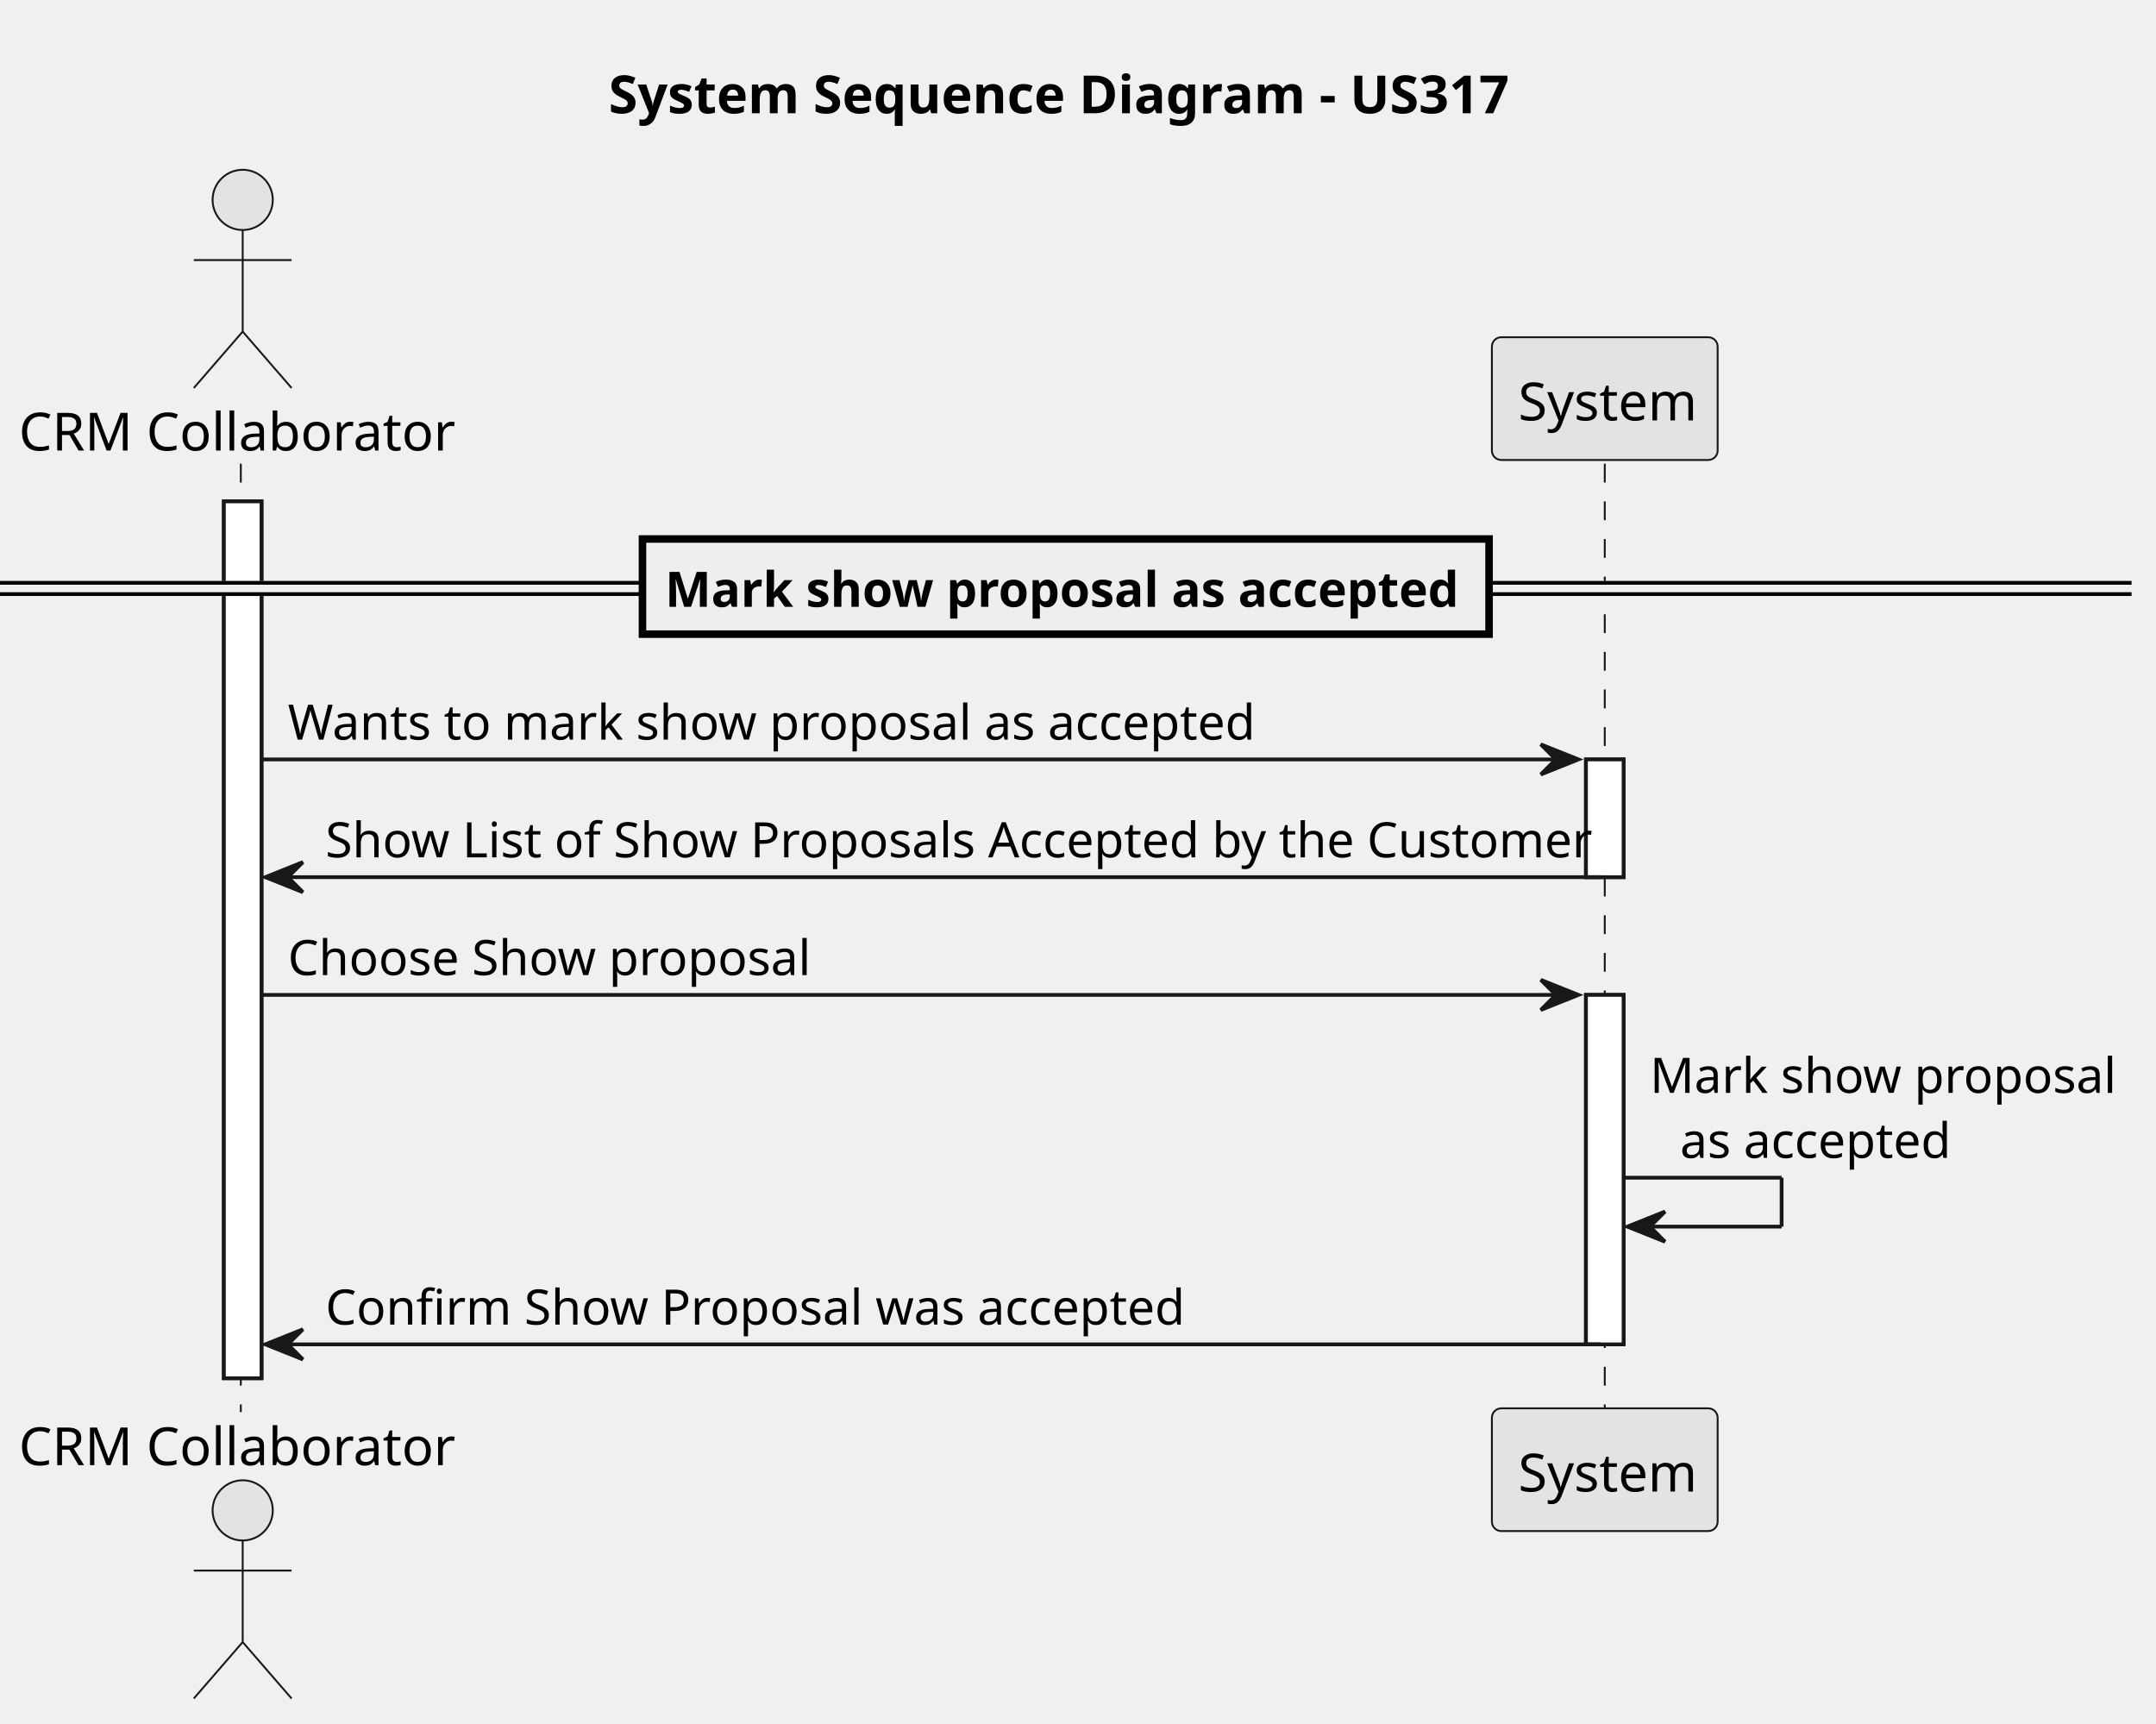
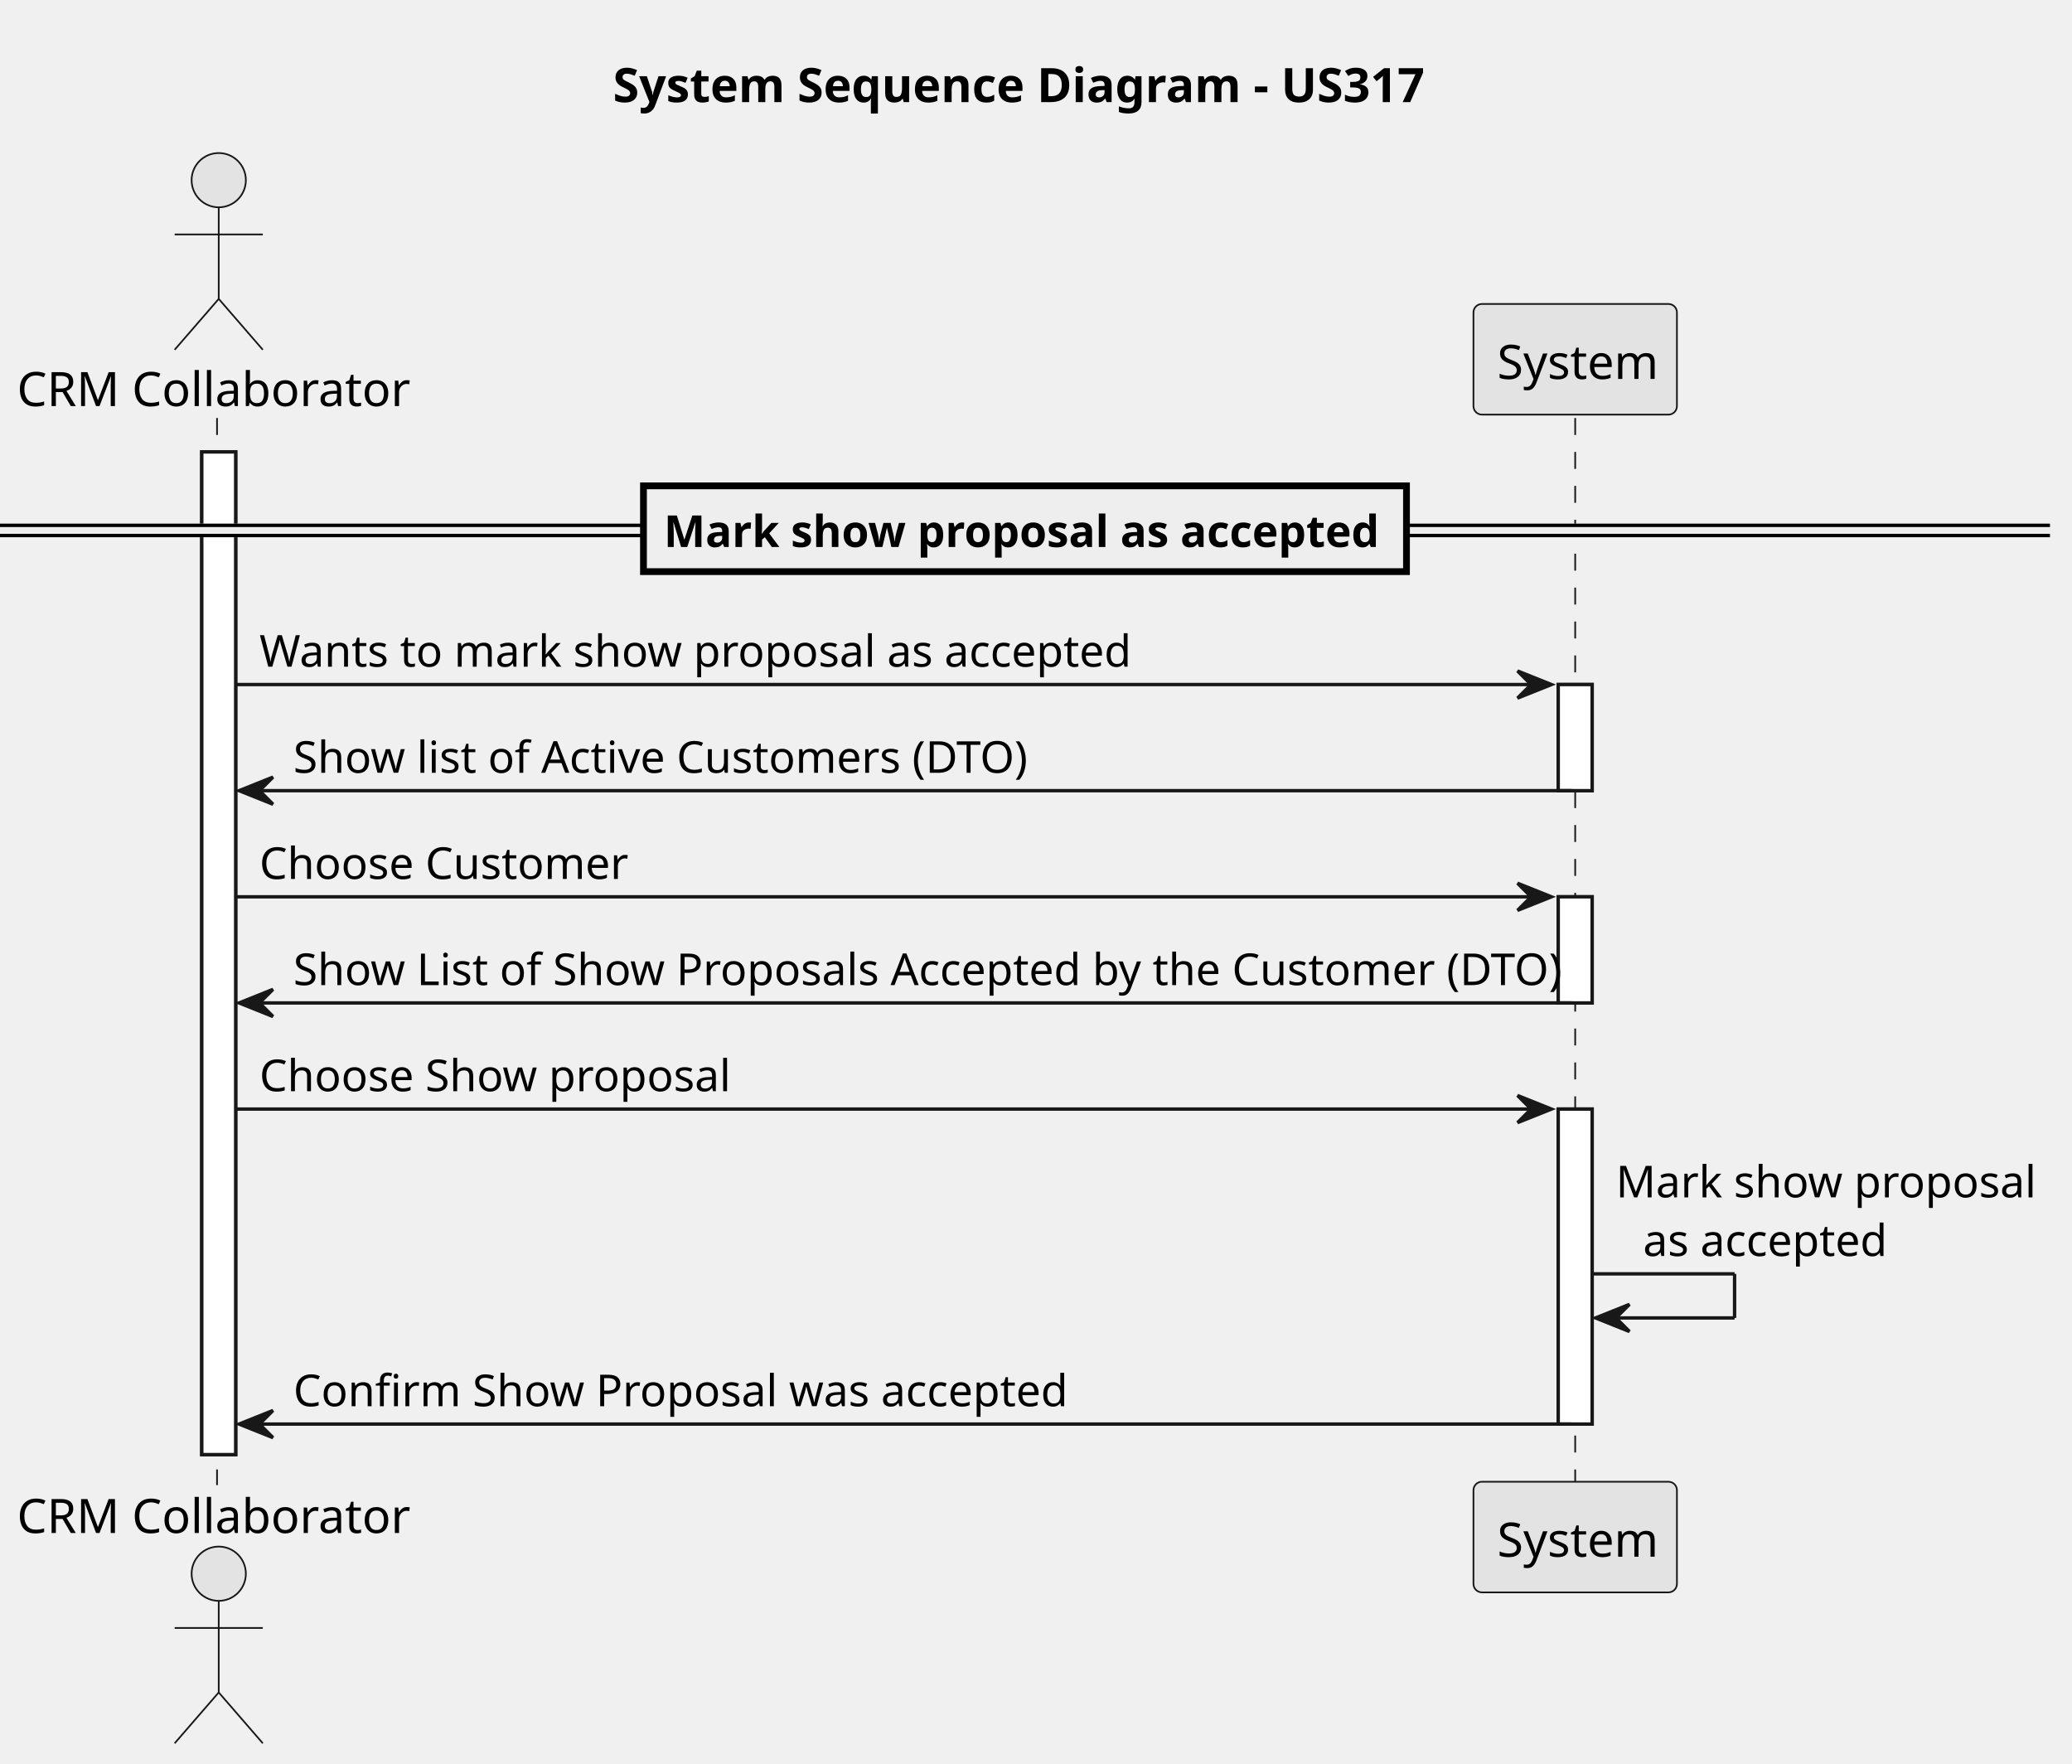
- <svg xmlns="http://www.w3.org/2000/svg" contentStyleType="text/css" height="458px" preserveAspectRatio="none" style="width:573px;height:458px;background:#FFFFFF;" version="1.1" viewBox="0 0 573 458" width="573px" zoomAndPan="magnify">
+ <svg xmlns="http://www.w3.org/2000/svg" contentStyleType="text/css" height="520px" preserveAspectRatio="none" style="width:611px;height:520px;background:#FFFFFF;" version="1.1" viewBox="0 0 611 520" width="611px" zoomAndPan="magnify">
  <defs />
  <g>
-     <text fill="#000000" font-family="sans-serif" font-size="14" font-weight="bold" lengthAdjust="spacing" textLength="242" x="161.75" y="30.107">System Sequence Diagram - US317</text>
-     <rect fill="#FFFFFF" height="233.037" style="stroke:#181818;stroke-width:1.0;" width="10" x="59.5" y="133.242" />
-     <rect fill="#FFFFFF" height="31.291" style="stroke:#181818;stroke-width:1.0;" width="10" x="421.5" y="201.824" />
-     <rect fill="#FFFFFF" height="92.873" style="stroke:#181818;stroke-width:1.0;" width="10" x="421.5" y="264.406" />
-     <line style="stroke:#181818;stroke-width:0.5;stroke-dasharray:5.0,5.0;" x1="64" x2="64" y1="123.242" y2="375.279" />
-     <line style="stroke:#181818;stroke-width:0.5;stroke-dasharray:5.0,5.0;" x1="426.5" x2="426.5" y1="123.242" y2="375.279" />
+     <text fill="#000000" font-family="sans-serif" font-size="14" font-weight="bold" lengthAdjust="spacing" textLength="242" x="180.75" y="30.107">System Sequence Diagram - US317</text>
+     <rect fill="#FFFFFF" height="295.619" style="stroke:#181818;stroke-width:1.0;" width="10" x="59.5" y="133.242" />
+     <rect fill="#FFFFFF" height="31.291" style="stroke:#181818;stroke-width:1.0;" width="10" x="459.5" y="201.824" />
+     <rect fill="#FFFFFF" height="31.291" style="stroke:#181818;stroke-width:1.0;" width="10" x="459.5" y="264.406" />
+     <rect fill="#FFFFFF" height="92.873" style="stroke:#181818;stroke-width:1.0;" width="10" x="459.5" y="326.988" />
+     <line style="stroke:#181818;stroke-width:0.5;stroke-dasharray:5.0,5.0;" x1="64" x2="64" y1="123.242" y2="437.861" />
+     <line style="stroke:#181818;stroke-width:0.5;stroke-dasharray:5.0,5.0;" x1="464.5" x2="464.5" y1="123.242" y2="437.861" />
    <text fill="#000000" font-family="sans-serif" font-size="14" lengthAdjust="spacing" textLength="113" x="5" y="119.728">CRM Collaborator</text>
    <ellipse cx="64.5" cy="53.121" fill="#E3E3E3" rx="8" ry="8" style="stroke:#181818;stroke-width:0.5;" />
    <path d="M64.5,61.121 L64.5,88.121 M51.5,69.121 L77.5,69.121 M64.5,88.121 L51.5,103.121 M64.5,88.121 L77.5,103.121 " fill="none" style="stroke:#181818;stroke-width:0.5;" />
-     <text fill="#000000" font-family="sans-serif" font-size="14" lengthAdjust="spacing" textLength="113" x="5" y="389.387">CRM Collaborator</text>
-     <ellipse cx="64.5" cy="401.4" fill="#E3E3E3" rx="8" ry="8" style="stroke:#181818;stroke-width:0.5;" />
-     <path d="M64.5,409.4 L64.5,436.4 M51.5,417.4 L77.5,417.4 M64.5,436.4 L51.5,451.4 M64.5,436.4 L77.5,451.4 " fill="none" style="stroke:#181818;stroke-width:0.5;" />
-     <rect fill="#E3E3E3" height="32.621" rx="2.5" ry="2.5" style="stroke:#181818;stroke-width:0.5;" width="60" x="396.5" y="89.621" />
-     <text fill="#000000" font-family="sans-serif" font-size="14" lengthAdjust="spacing" textLength="46" x="403.5" y="111.728">System</text>
-     <rect fill="#E3E3E3" height="32.621" rx="2.5" ry="2.5" style="stroke:#181818;stroke-width:0.5;" width="60" x="396.5" y="374.279" />
-     <text fill="#000000" font-family="sans-serif" font-size="14" lengthAdjust="spacing" textLength="46" x="403.5" y="396.387">System</text>
-     <rect fill="#FFFFFF" height="233.037" style="stroke:#181818;stroke-width:1.0;" width="10" x="59.5" y="133.242" />
-     <rect fill="#FFFFFF" height="31.291" style="stroke:#181818;stroke-width:1.0;" width="10" x="421.5" y="201.824" />
-     <rect fill="#FFFFFF" height="92.873" style="stroke:#181818;stroke-width:1.0;" width="10" x="421.5" y="264.406" />
-     <rect fill="#EEEEEE" height="3" style="stroke:#EEEEEE;stroke-width:1.0;" width="566.5" x="0" y="154.888" />
-     <line style="stroke:#000000;stroke-width:1.0;" x1="0" x2="566.5" y1="154.888" y2="154.888" />
-     <line style="stroke:#000000;stroke-width:1.0;" x1="0" x2="566.5" y1="157.888" y2="157.888" />
-     <rect fill="#EEEEEE" height="25.291" style="stroke:#000000;stroke-width:2.0;" width="225" x="170.75" y="143.242" />
-     <text fill="#000000" font-family="sans-serif" font-size="13" font-weight="bold" lengthAdjust="spacing" textLength="207" x="176.75" y="161.27">Mark show proposal as accepted</text>
-     <polygon fill="#181818" points="409.5,197.824,419.5,201.824,409.5,205.824,413.5,201.824" style="stroke:#181818;stroke-width:1.0;" />
-     <line style="stroke:#181818;stroke-width:1.0;" x1="69.5" x2="415.5" y1="201.824" y2="201.824" />
+     <text fill="#000000" font-family="sans-serif" font-size="14" lengthAdjust="spacing" textLength="113" x="5" y="451.969">CRM Collaborator</text>
+     <ellipse cx="64.5" cy="463.982" fill="#E3E3E3" rx="8" ry="8" style="stroke:#181818;stroke-width:0.5;" />
+     <path d="M64.5,471.982 L64.5,498.982 M51.5,479.982 L77.5,479.982 M64.5,498.982 L51.5,513.982 M64.5,498.982 L77.5,513.982 " fill="none" style="stroke:#181818;stroke-width:0.5;" />
+     <rect fill="#E3E3E3" height="32.621" rx="2.5" ry="2.5" style="stroke:#181818;stroke-width:0.5;" width="60" x="434.5" y="89.621" />
+     <text fill="#000000" font-family="sans-serif" font-size="14" lengthAdjust="spacing" textLength="46" x="441.5" y="111.728">System</text>
+     <rect fill="#E3E3E3" height="32.621" rx="2.5" ry="2.5" style="stroke:#181818;stroke-width:0.5;" width="60" x="434.5" y="436.861" />
+     <text fill="#000000" font-family="sans-serif" font-size="14" lengthAdjust="spacing" textLength="46" x="441.5" y="458.969">System</text>
+     <rect fill="#FFFFFF" height="295.619" style="stroke:#181818;stroke-width:1.0;" width="10" x="59.5" y="133.242" />
+     <rect fill="#FFFFFF" height="31.291" style="stroke:#181818;stroke-width:1.0;" width="10" x="459.5" y="201.824" />
+     <rect fill="#FFFFFF" height="31.291" style="stroke:#181818;stroke-width:1.0;" width="10" x="459.5" y="264.406" />
+     <rect fill="#FFFFFF" height="92.873" style="stroke:#181818;stroke-width:1.0;" width="10" x="459.5" y="326.988" />
+     <rect fill="#EEEEEE" height="3" style="stroke:#EEEEEE;stroke-width:1.0;" width="604.5" x="0" y="154.888" />
+     <line style="stroke:#000000;stroke-width:1.0;" x1="0" x2="604.5" y1="154.888" y2="154.888" />
+     <line style="stroke:#000000;stroke-width:1.0;" x1="0" x2="604.5" y1="157.888" y2="157.888" />
+     <rect fill="#EEEEEE" height="25.291" style="stroke:#000000;stroke-width:2.0;" width="225" x="189.75" y="143.242" />
+     <text fill="#000000" font-family="sans-serif" font-size="13" font-weight="bold" lengthAdjust="spacing" textLength="207" x="195.75" y="161.27">Mark show proposal as accepted</text>
+     <polygon fill="#181818" points="447.5,197.824,457.5,201.824,447.5,205.824,451.5,201.824" style="stroke:#181818;stroke-width:1.0;" />
+     <line style="stroke:#181818;stroke-width:1.0;" x1="69.5" x2="453.5" y1="201.824" y2="201.824" />
    <text fill="#000000" font-family="sans-serif" font-size="13" lengthAdjust="spacing" textLength="248" x="76.5" y="196.561">Wants to mark show proposal as accepted</text>
    <polygon fill="#181818" points="80.5,229.115,70.5,233.115,80.5,237.115,76.5,233.115" style="stroke:#181818;stroke-width:1.0;" />
-     <line style="stroke:#181818;stroke-width:1.0;" x1="74.5" x2="425.5" y1="233.115" y2="233.115" />
-     <text fill="#000000" font-family="sans-serif" font-size="13" lengthAdjust="spacing" textLength="328" x="86.5" y="227.852">Show List of Show Proposals Accepted by the Customer</text>
-     <polygon fill="#181818" points="409.5,260.406,419.5,264.406,409.5,268.406,413.5,264.406" style="stroke:#181818;stroke-width:1.0;" />
-     <line style="stroke:#181818;stroke-width:1.0;" x1="69.5" x2="415.5" y1="264.406" y2="264.406" />
-     <text fill="#000000" font-family="sans-serif" font-size="13" lengthAdjust="spacing" textLength="133" x="76.5" y="259.144">Choose Show proposal</text>
-     <line style="stroke:#181818;stroke-width:1.0;" x1="431.5" x2="473.5" y1="312.988" y2="312.988" />
-     <line style="stroke:#181818;stroke-width:1.0;" x1="473.5" x2="473.5" y1="312.988" y2="325.988" />
-     <line style="stroke:#181818;stroke-width:1.0;" x1="432.5" x2="473.5" y1="325.988" y2="325.988" />
-     <polygon fill="#181818" points="442.5,321.988,432.5,325.988,442.5,329.988,438.5,325.988" style="stroke:#181818;stroke-width:1.0;" />
-     <text fill="#000000" font-family="sans-serif" font-size="13" lengthAdjust="spacing" textLength="116" x="438.5" y="290.435">Mark show proposal</text>
-     <text fill="#000000" font-family="sans-serif" font-size="13" lengthAdjust="spacing" textLength="71" x="446.5" y="307.726">as accepted</text>
-     <polygon fill="#181818" points="80.5,353.279,70.5,357.279,80.5,361.279,76.5,357.279" style="stroke:#181818;stroke-width:1.0;" />
-     <line style="stroke:#181818;stroke-width:1.0;" x1="74.5" x2="425.5" y1="357.279" y2="357.279" />
-     <text fill="#000000" font-family="sans-serif" font-size="13" lengthAdjust="spacing" textLength="219" x="86.5" y="352.017">Confirm Show Proposal was accepted</text>
+     <line style="stroke:#181818;stroke-width:1.0;" x1="74.5" x2="463.5" y1="233.115" y2="233.115" />
+     <text fill="#000000" font-family="sans-serif" font-size="13" lengthAdjust="spacing" textLength="211" x="86.5" y="227.852">Show list of Active Customers (DTO)</text>
+     <polygon fill="#181818" points="447.5,260.406,457.5,264.406,447.5,268.406,451.5,264.406" style="stroke:#181818;stroke-width:1.0;" />
+     <line style="stroke:#181818;stroke-width:1.0;" x1="69.5" x2="453.5" y1="264.406" y2="264.406" />
+     <text fill="#000000" font-family="sans-serif" font-size="13" lengthAdjust="spacing" textLength="104" x="76.5" y="259.144">Choose Customer</text>
+     <polygon fill="#181818" points="80.5,291.697,70.5,295.697,80.5,299.697,76.5,295.697" style="stroke:#181818;stroke-width:1.0;" />
+     <line style="stroke:#181818;stroke-width:1.0;" x1="74.5" x2="463.5" y1="295.697" y2="295.697" />
+     <text fill="#000000" font-family="sans-serif" font-size="13" lengthAdjust="spacing" textLength="366" x="86.5" y="290.435">Show List of Show Proposals Accepted by the Customer (DTO)</text>
+     <polygon fill="#181818" points="447.5,322.988,457.5,326.988,447.5,330.988,451.5,326.988" style="stroke:#181818;stroke-width:1.0;" />
+     <line style="stroke:#181818;stroke-width:1.0;" x1="69.5" x2="453.5" y1="326.988" y2="326.988" />
+     <text fill="#000000" font-family="sans-serif" font-size="13" lengthAdjust="spacing" textLength="133" x="76.5" y="321.726">Choose Show proposal</text>
+     <line style="stroke:#181818;stroke-width:1.0;" x1="469.5" x2="511.5" y1="375.57" y2="375.57" />
+     <line style="stroke:#181818;stroke-width:1.0;" x1="511.5" x2="511.5" y1="375.57" y2="388.57" />
+     <line style="stroke:#181818;stroke-width:1.0;" x1="470.5" x2="511.5" y1="388.57" y2="388.57" />
+     <polygon fill="#181818" points="480.5,384.57,470.5,388.57,480.5,392.57,476.5,388.57" style="stroke:#181818;stroke-width:1.0;" />
+     <text fill="#000000" font-family="sans-serif" font-size="13" lengthAdjust="spacing" textLength="116" x="476.5" y="353.017">Mark show proposal</text>
+     <text fill="#000000" font-family="sans-serif" font-size="13" lengthAdjust="spacing" textLength="71" x="484.5" y="370.308">as accepted</text>
+     <polygon fill="#181818" points="80.5,415.861,70.5,419.861,80.5,423.861,76.5,419.861" style="stroke:#181818;stroke-width:1.0;" />
+     <line style="stroke:#181818;stroke-width:1.0;" x1="74.5" x2="463.5" y1="419.861" y2="419.861" />
+     <text fill="#000000" font-family="sans-serif" font-size="13" lengthAdjust="spacing" textLength="219" x="86.5" y="414.599">Confirm Show Proposal was accepted</text>
  </g>
</svg>
